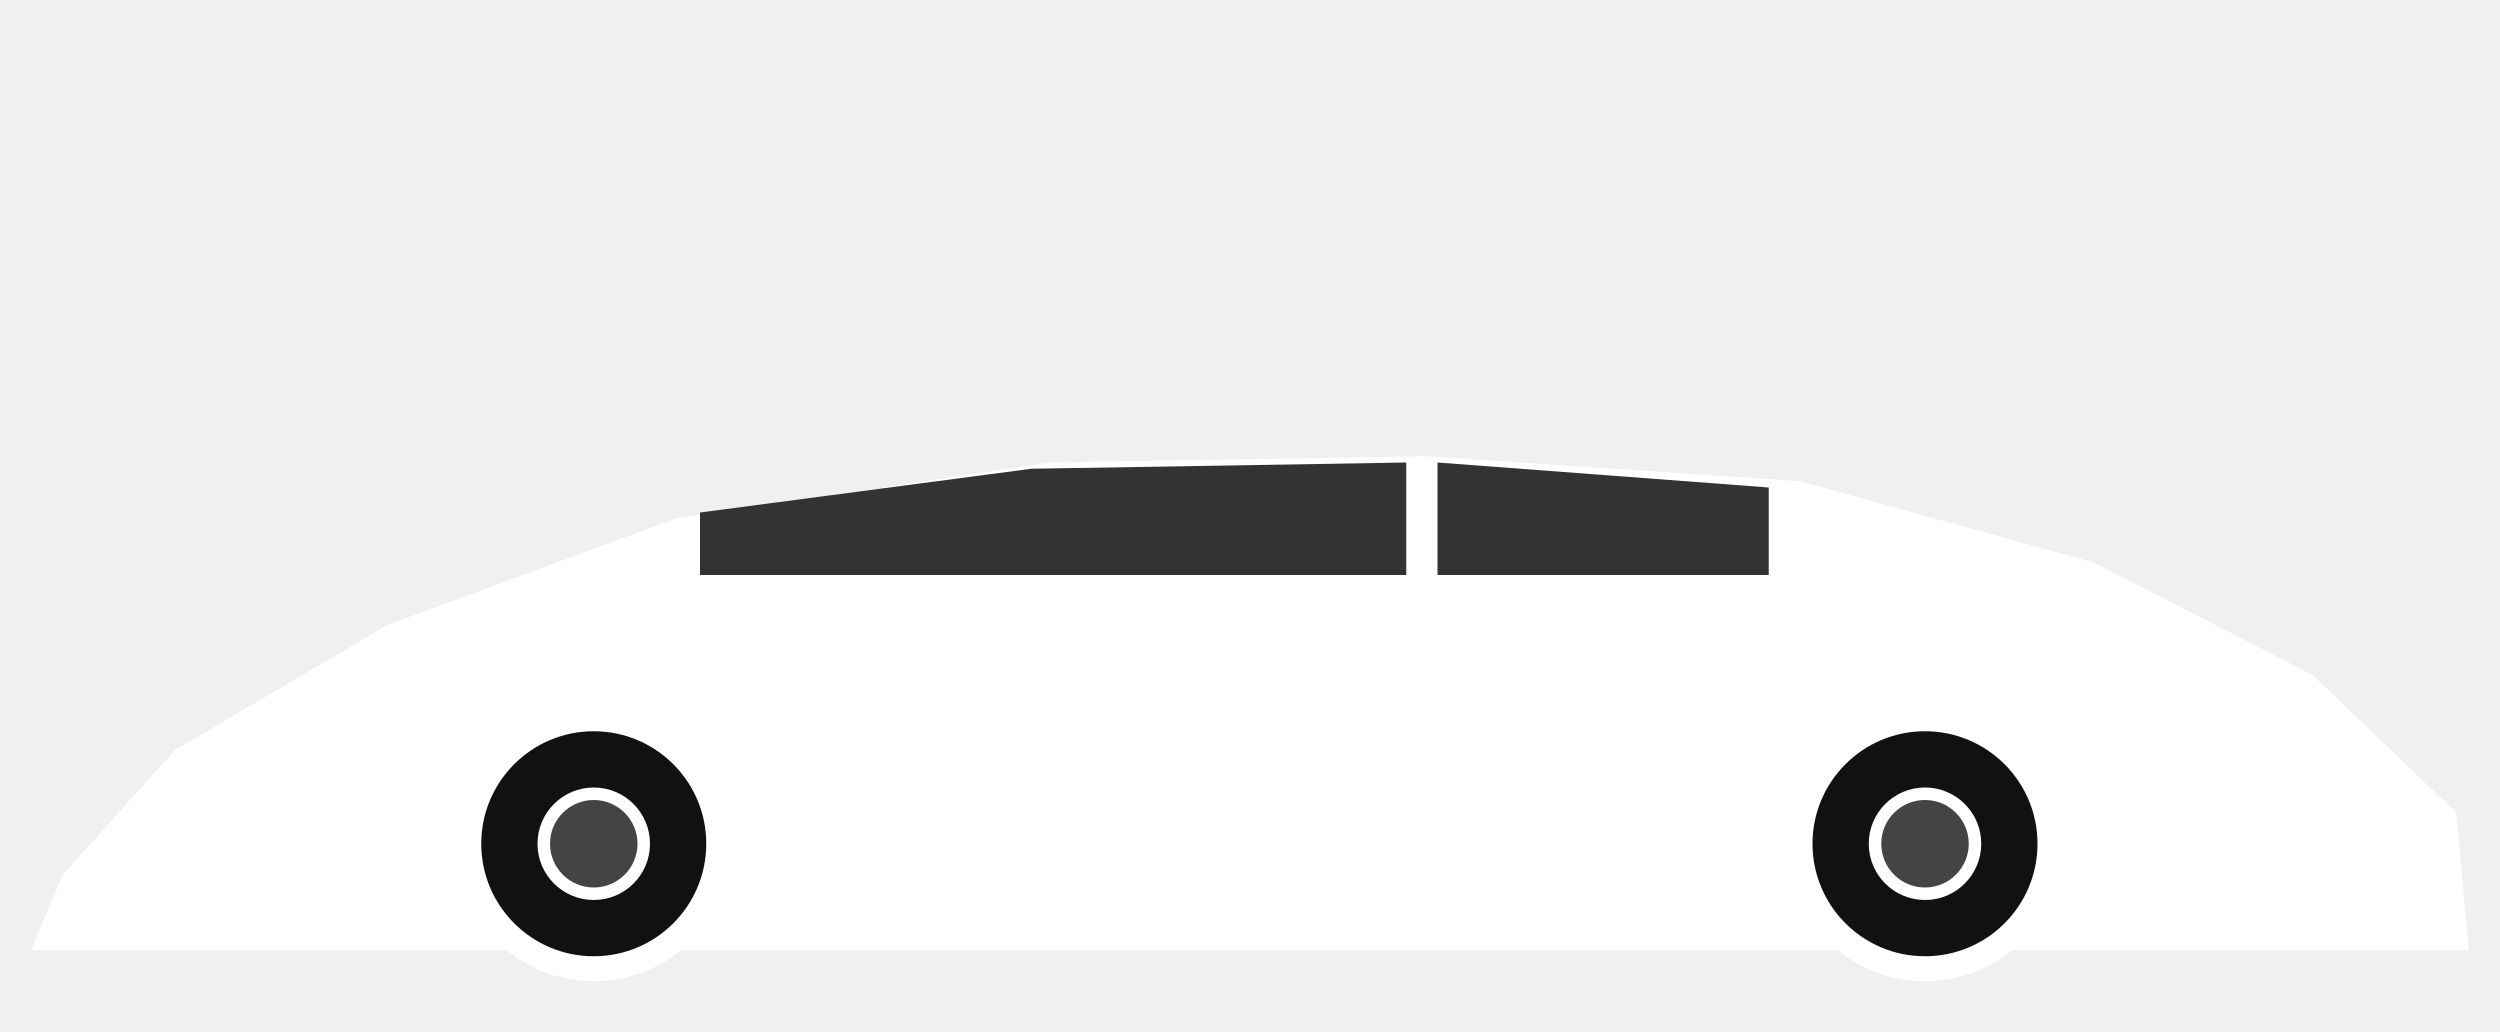
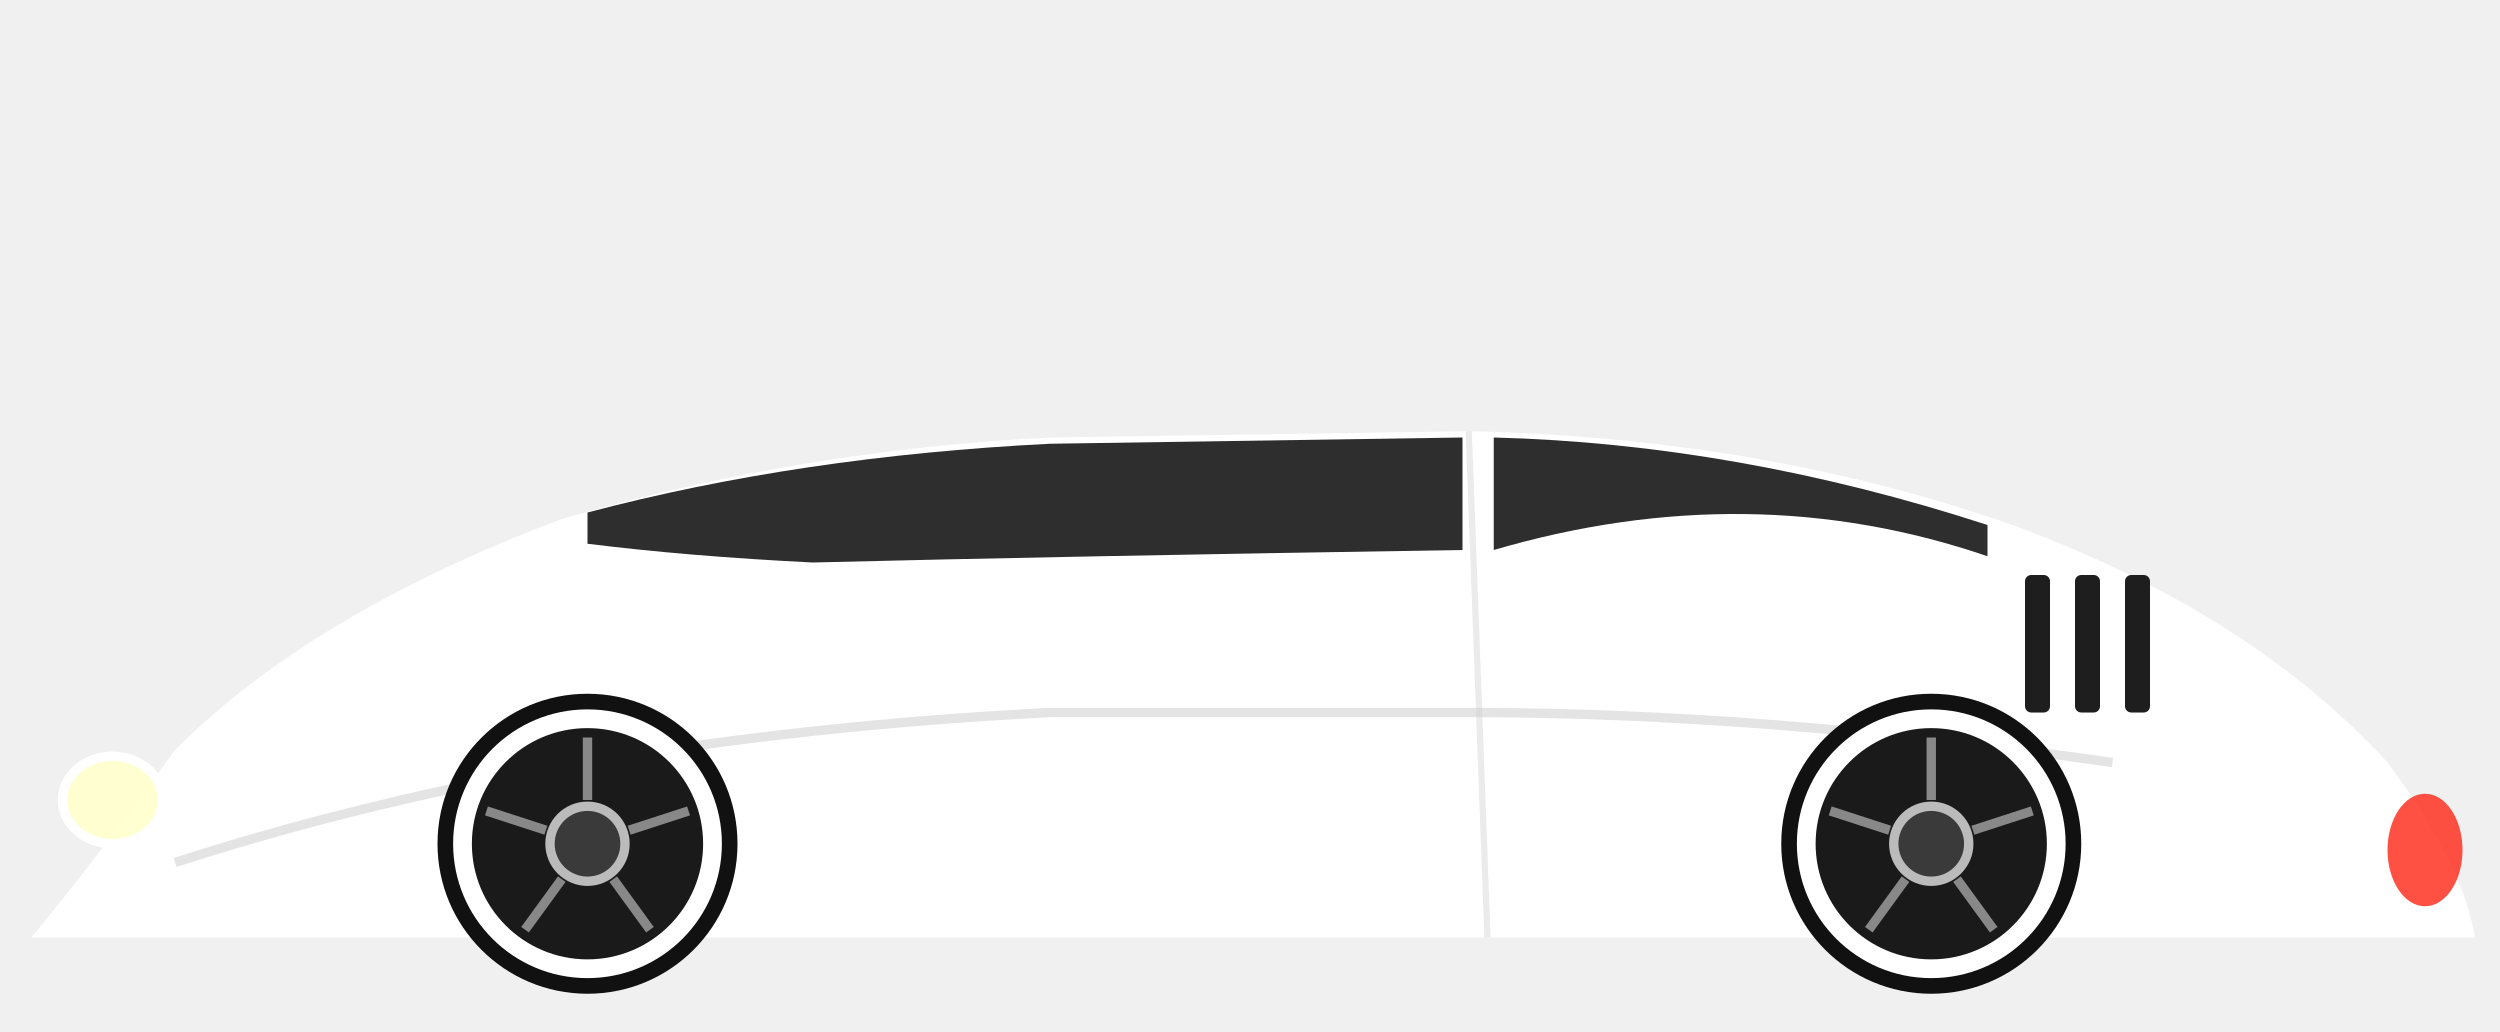
<svg xmlns="http://www.w3.org/2000/svg" viewBox="0 0 400 165">
-   <path d="M5,152 L10,140 L28,120 L62,100 L108,83 L168,74 L228,73 L288,77 L335,90 L370,108 L393,130 L395,152 Z" fill="white" />
-   <polygon points="112,82 165,75 225,74 225,92 112,92" fill="#333" />
-   <polygon points="230,74 283,78 283,92 230,92" fill="#333" />
-   <circle cx="95" cy="135" r="20" fill="#111" stroke="white" stroke-width="4" />
-   <circle cx="308" cy="135" r="20" fill="#111" stroke="white" stroke-width="4" />
-   <circle cx="95" cy="135" r="8" fill="#444" stroke="white" stroke-width="2" />
-   <circle cx="308" cy="135" r="8" fill="#444" stroke="white" stroke-width="2" />
+   <path d="M 5,150 Q 15,138 28,120 Q 50,98 90,83 Q 128,72 168,70 L 235,69 Q 282,70 322,84 Q 360,98 382,122 Q 394,138 396,150 Z" fill="white" />
+   <path d="M 94,82 Q 128,73 168,71 L 234,70 L 234,88 Q 170,89 130,90 Q 110,89 94,87 Z" fill="#2e2e2e" />
+   <path d="M 239,70 Q 278,71 318,84 L 318,89 Q 280,76 239,88 Z" fill="#2e2e2e" />
+   <rect x="324" y="92" width="4" height="22" rx="1" fill="#1e1e1e" />
+   <rect x="332" y="92" width="4" height="22" rx="1" fill="#1e1e1e" />
+   <rect x="340" y="92" width="4" height="22" rx="1" fill="#1e1e1e" />
+   <path d="M 28,138 Q 90,118 168,114 L 235,114 Q 282,114 338,122" stroke="#bbb" stroke-width="1.5" fill="none" opacity="0.4" />
+   <line x1="235" y1="69" x2="238" y2="150" stroke="#ccc" stroke-width="1" opacity="0.4" />
+   <ellipse cx="18" cy="128" rx="8" ry="7" fill="#ffffcc" opacity="0.9" />
+   <ellipse cx="18" cy="128" rx="8" ry="7" fill="none" stroke="white" stroke-width="1.5" />
+   <ellipse cx="388" cy="136" rx="6" ry="9" fill="#ff3322" opacity="0.85" />
+   <circle cx="94" cy="135" r="24" fill="#111" />
+   <circle cx="309" cy="135" r="24" fill="#111" />
+   <g transform="translate(94,135)">
+     <circle r="20" fill="#1a1a1a" stroke="white" stroke-width="3" />
+     <circle r="6" fill="#3a3a3a" stroke="#bbb" stroke-width="1.5" />
+     <g stroke="#888" stroke-width="1.5">
+       <line x1="0" y1="-7" x2="0" y2="-17" />
+       <line x1="0" y1="-7" x2="0" y2="-17" transform="rotate(72)" />
+       <line x1="0" y1="-7" x2="0" y2="-17" transform="rotate(144)" />
+       <line x1="0" y1="-7" x2="0" y2="-17" transform="rotate(216)" />
+       <line x1="0" y1="-7" x2="0" y2="-17" transform="rotate(288)" />
+     </g>
+   </g>
+   <g transform="translate(309,135)">
+     <circle r="20" fill="#1a1a1a" stroke="white" stroke-width="3" />
+     <circle r="6" fill="#3a3a3a" stroke="#bbb" stroke-width="1.5" />
+     <g stroke="#888" stroke-width="1.5">
+       <line x1="0" y1="-7" x2="0" y2="-17" />
+       <line x1="0" y1="-7" x2="0" y2="-17" transform="rotate(72)" />
+       <line x1="0" y1="-7" x2="0" y2="-17" transform="rotate(144)" />
+       <line x1="0" y1="-7" x2="0" y2="-17" transform="rotate(216)" />
+       <line x1="0" y1="-7" x2="0" y2="-17" transform="rotate(288)" />
+     </g>
+   </g>
</svg>
